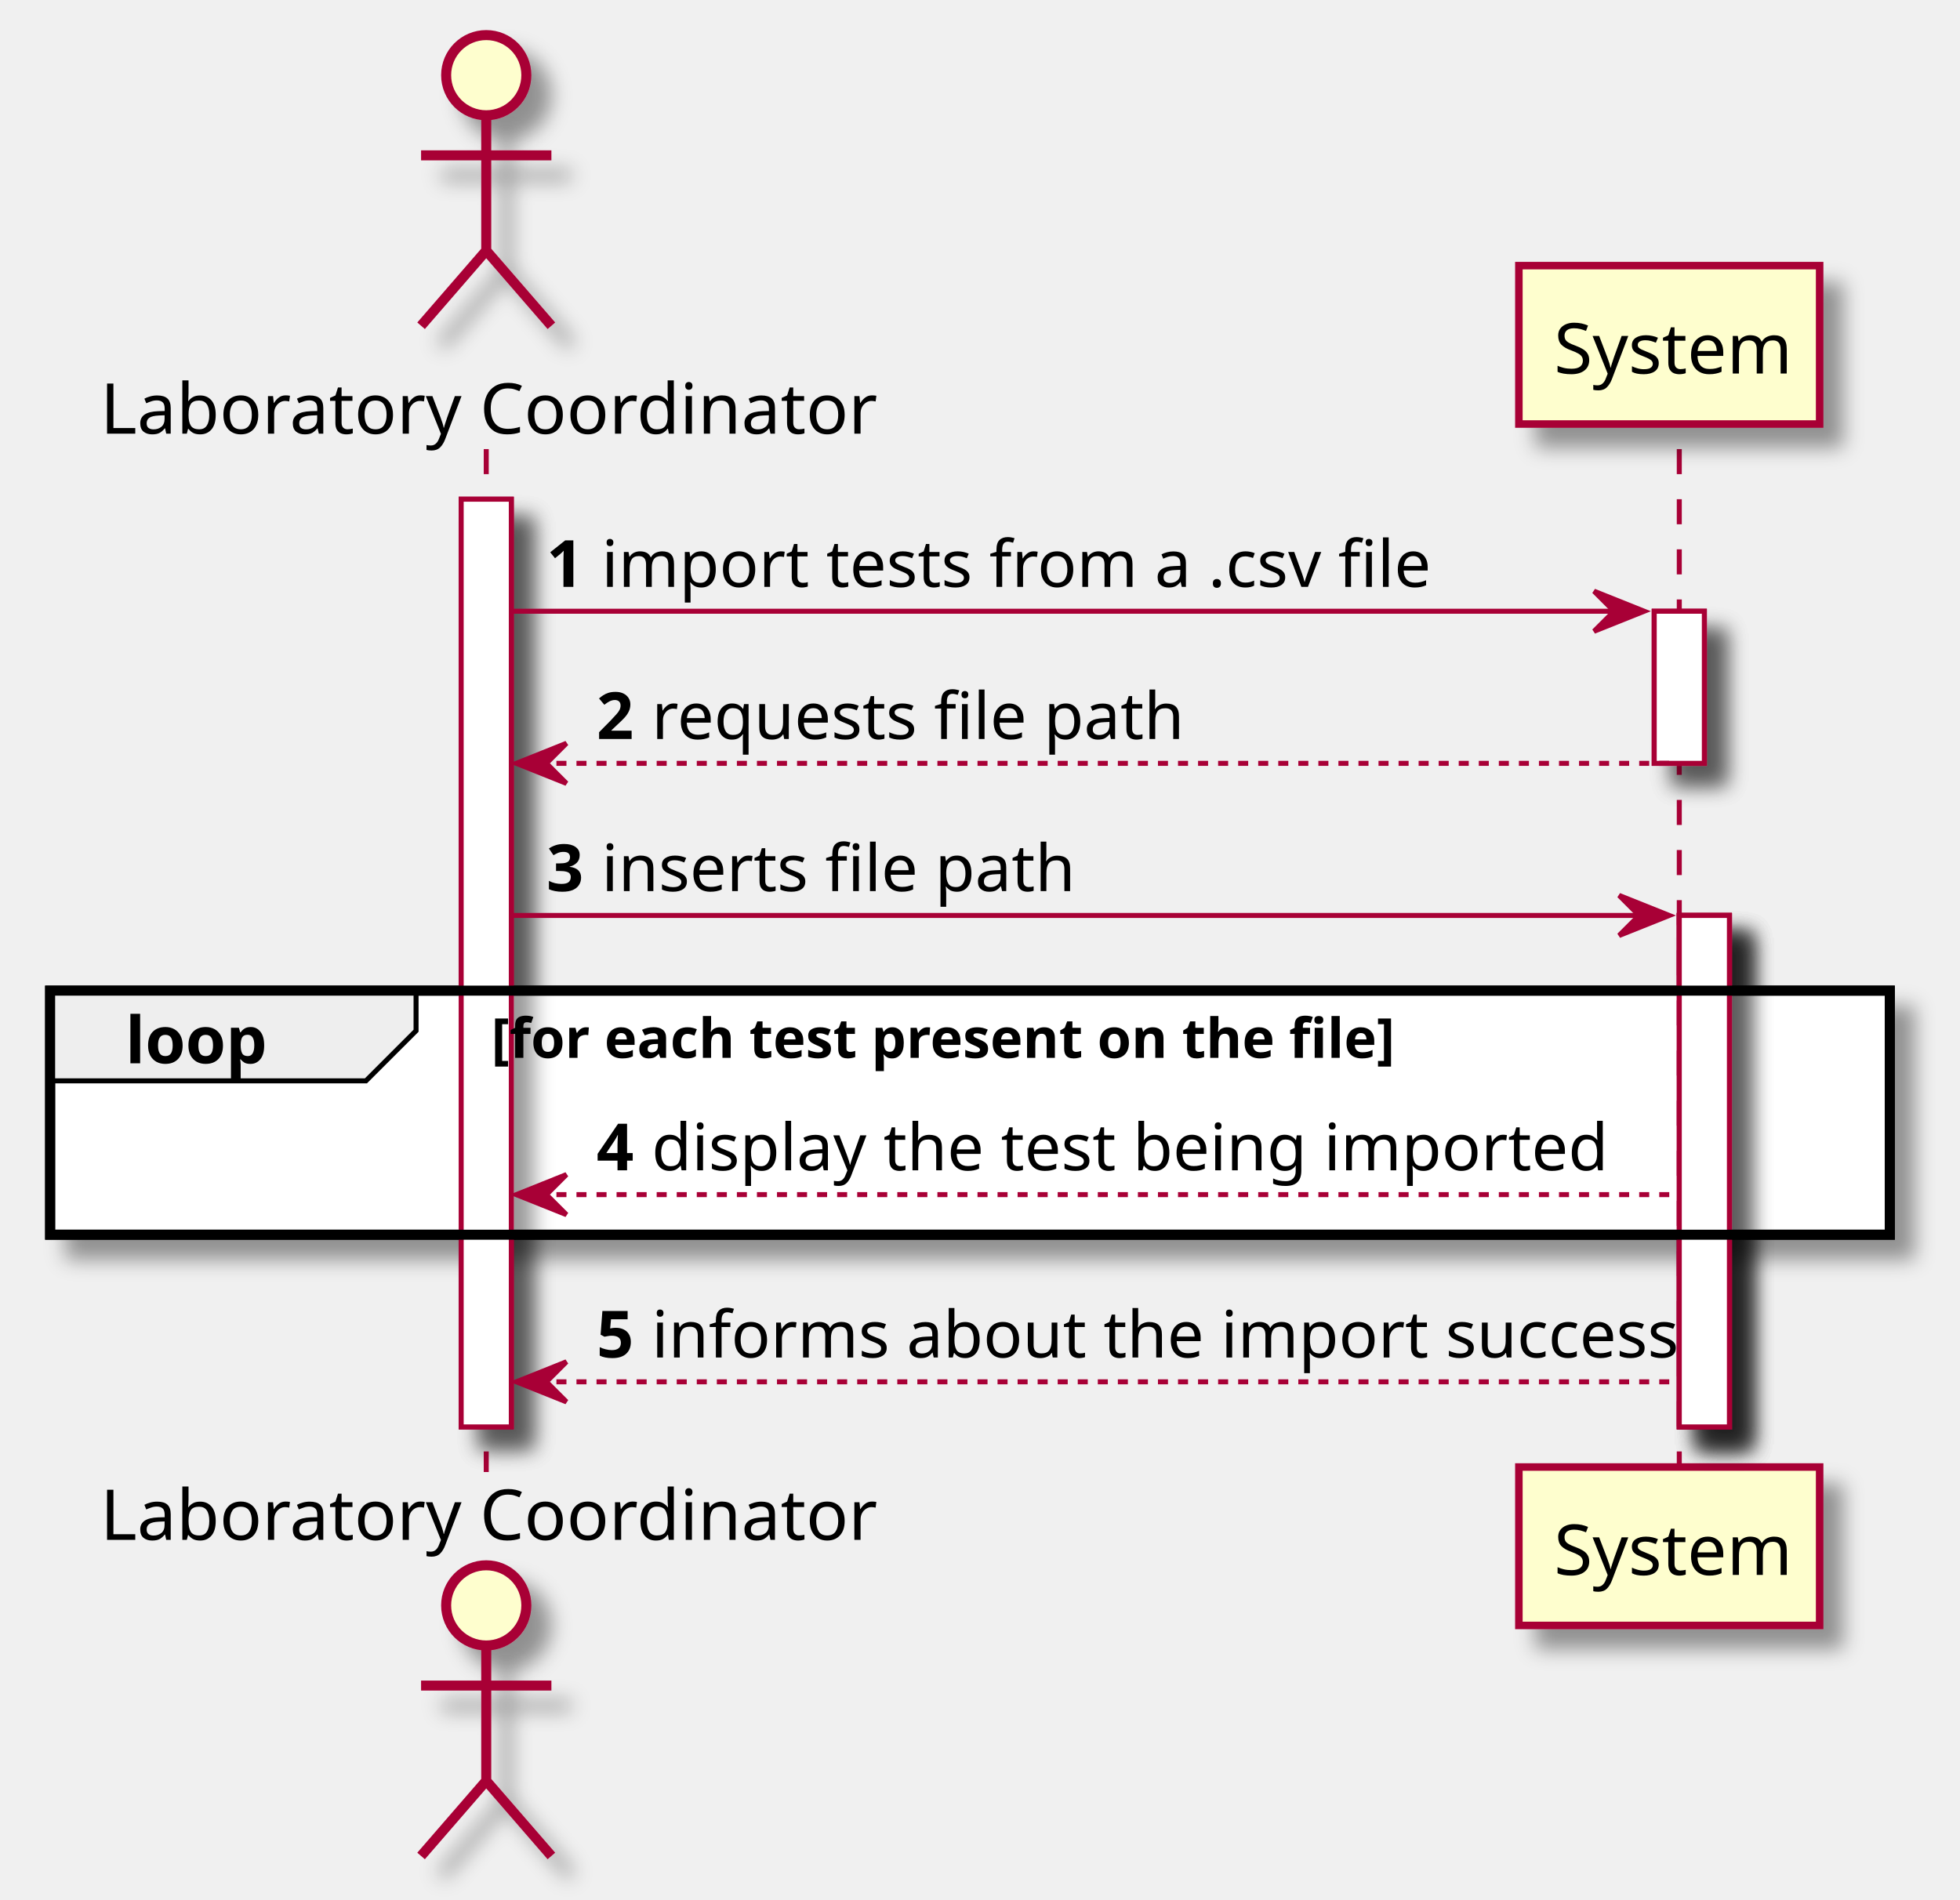
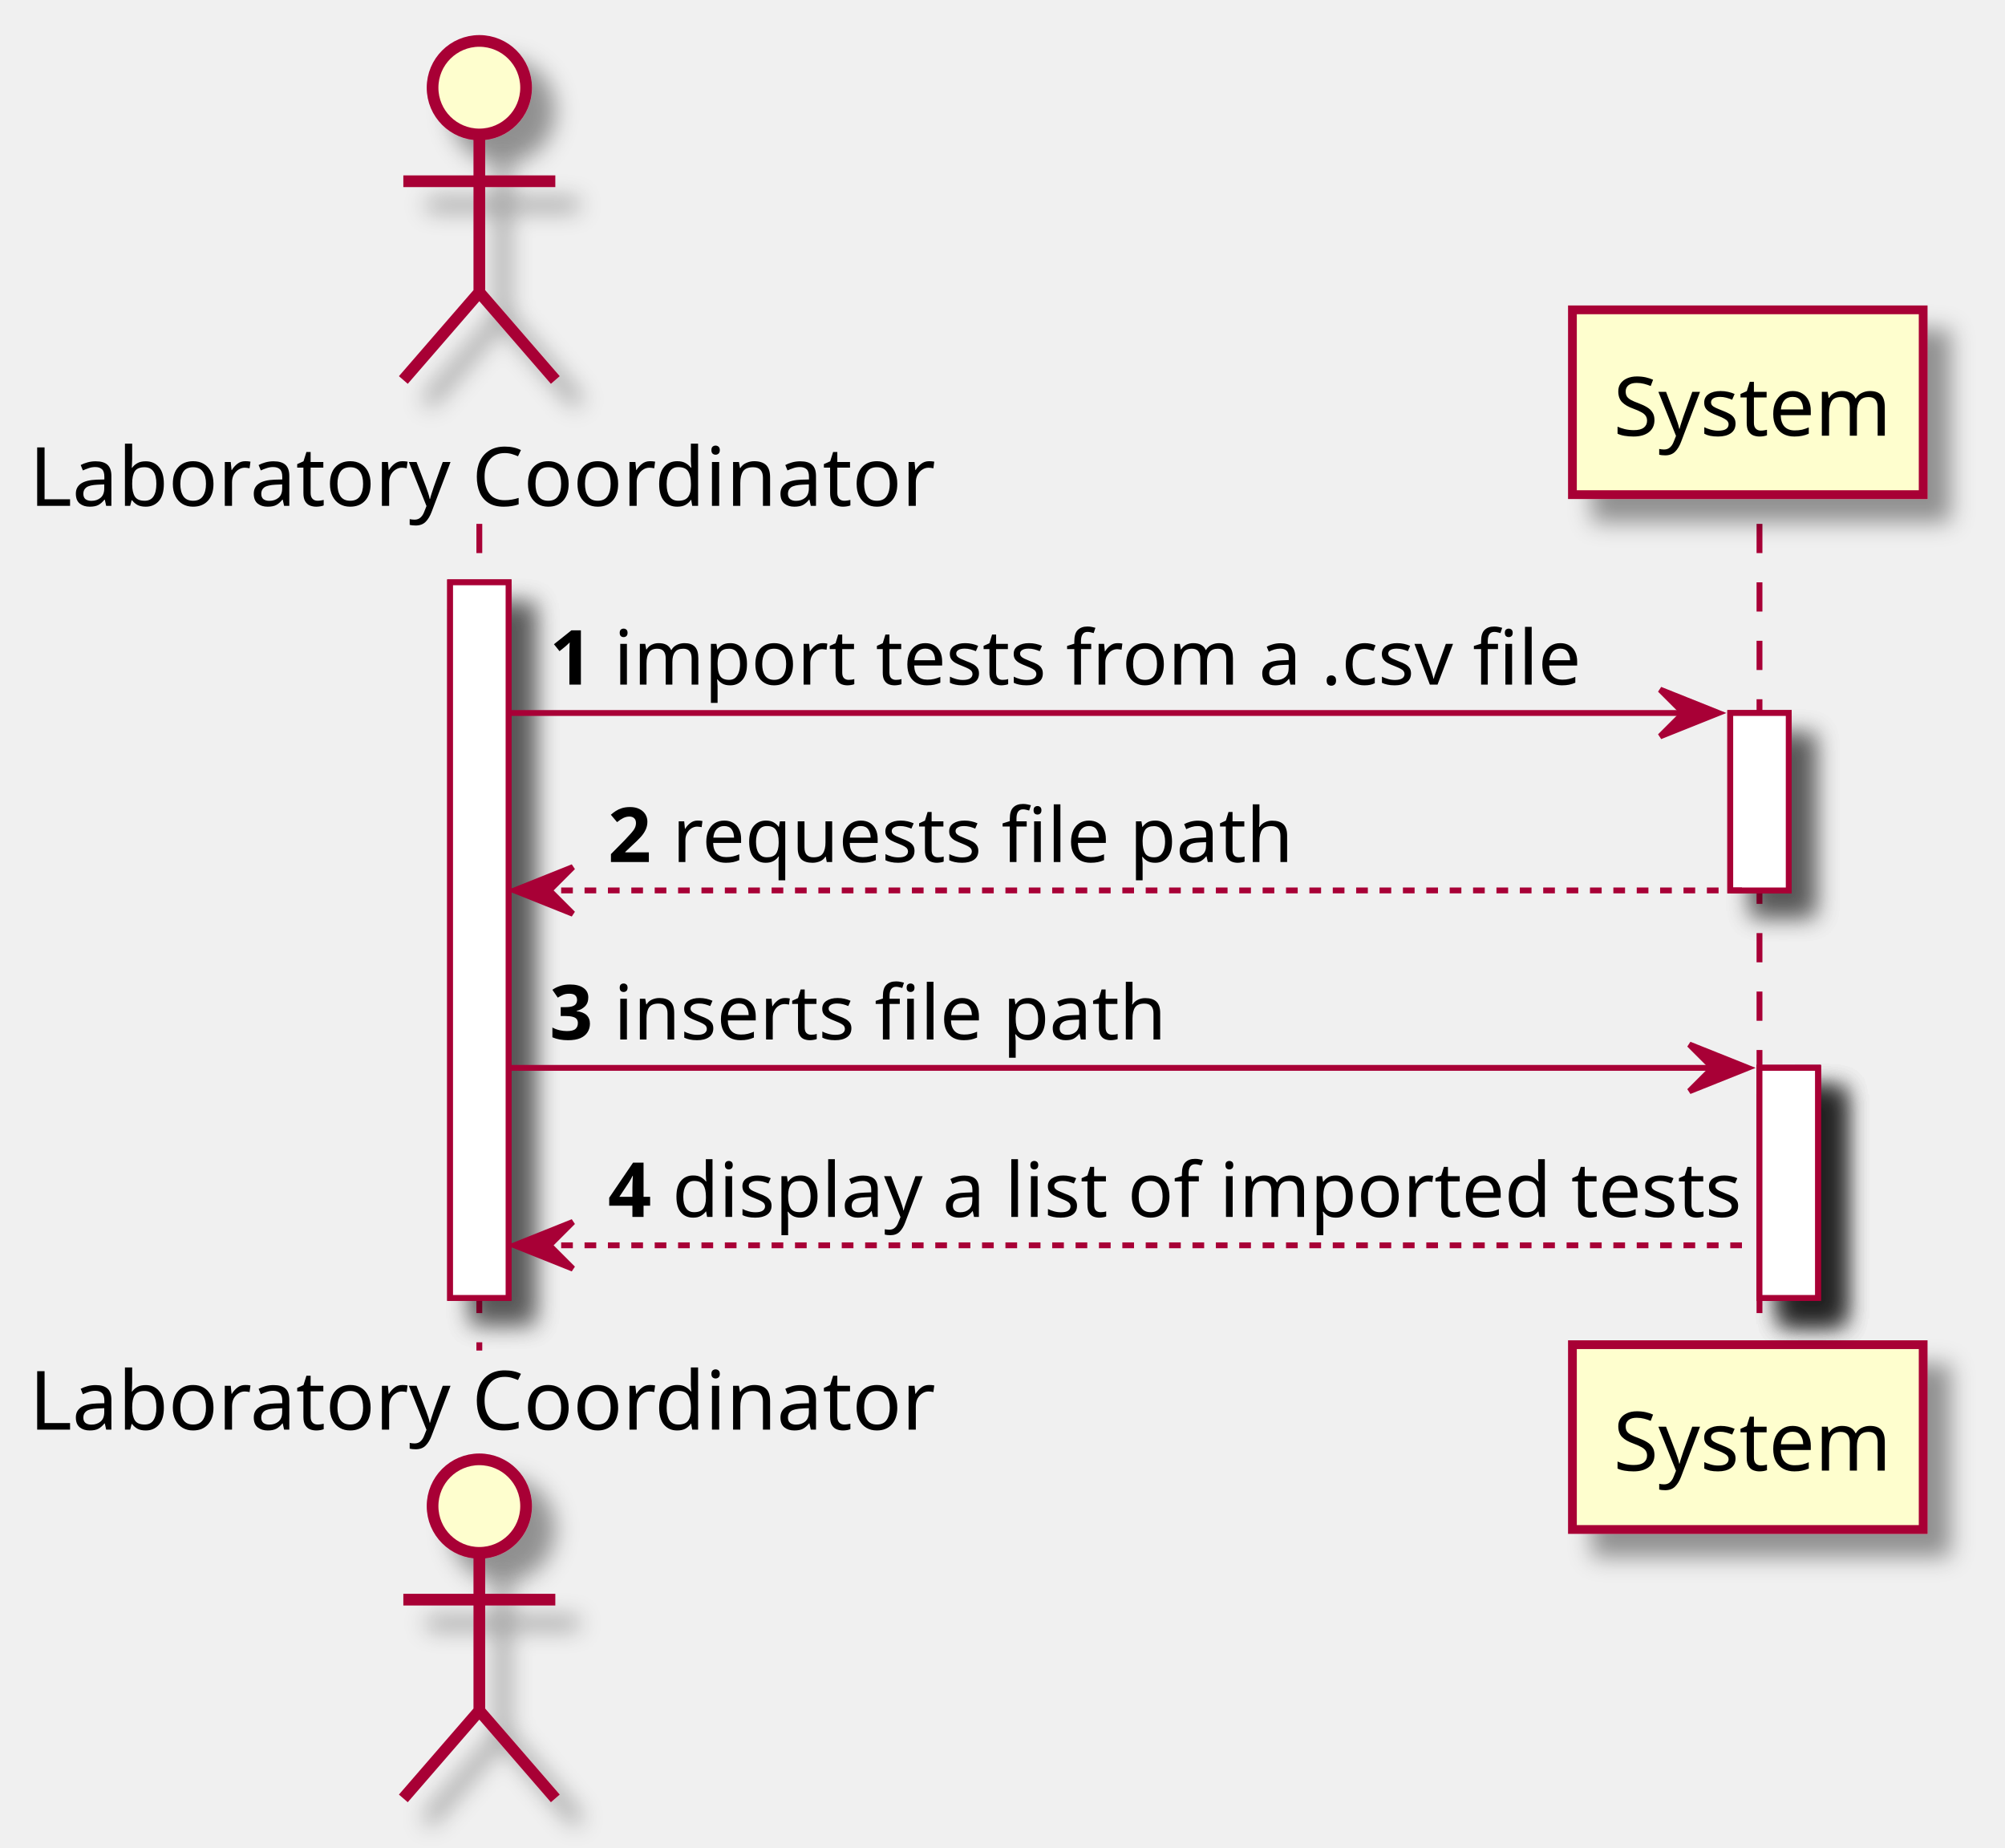
- <svg xmlns="http://www.w3.org/2000/svg" contentScriptType="application/ecmascript" contentStyleType="text/css" height="379px" preserveAspectRatio="none" style="width:391px;height:379px;background:#FFFFFF;" version="1.1" viewBox="0 0 391 379" width="391px" zoomAndPan="magnify">
+ <svg xmlns="http://www.w3.org/2000/svg" contentScriptType="application/ecmascript" contentStyleType="text/css" height="316px" preserveAspectRatio="none" style="width:343px;height:316px;background:#FFFFFF;" version="1.1" viewBox="0 0 343 316" width="343px" zoomAndPan="magnify">
  <defs>
-     <filter height="300%" id="fi35nxqiou1k4" width="300%" x="-1" y="-1">
+     <filter height="300%" id="f1w3ld7430w388" width="300%" x="-1" y="-1">
      <feGaussianBlur result="blurOut" stdDeviation="2.0" />
      <feColorMatrix in="blurOut" result="blurOut2" type="matrix" values="0 0 0 0 0 0 0 0 0 0 0 0 0 0 0 0 0 0 .4 0" />
      <feOffset dx="4.0" dy="4.0" in="blurOut2" result="blurOut3" />
      <feBlend in="SourceGraphic" in2="blurOut3" mode="normal" />
    </filter>
  </defs>
  <g>
-     <rect fill="#FFFFFF" filter="url(#fi35nxqiou1k4)" height="185.109" style="stroke:#A80036;stroke-width:1.0;" width="10" x="92" y="99.609" />
-     <rect fill="#FFFFFF" filter="url(#fi35nxqiou1k4)" height="30.352" style="stroke:#A80036;stroke-width:1.0;" width="10" x="330" y="121.961" />
-     <rect fill="#FFFFFF" filter="url(#fi35nxqiou1k4)" height="102.055" style="stroke:#A80036;stroke-width:1.0;" width="10" x="335" y="182.664" />
-     <rect fill="#FFFFFF" filter="url(#fi35nxqiou1k4)" height="102.055" style="stroke:#A80036;stroke-width:1.0;" width="10" x="335" y="182.664" />
-     <rect fill="#FFFFFF" filter="url(#fi35nxqiou1k4)" height="48.703" style="stroke:#000000;stroke-width:2.0;" width="367" x="10" y="197.664" />
-     <line style="stroke:#A80036;stroke-width:1.0;stroke-dasharray:5.0,5.0;" x1="97" x2="97" y1="89.609" y2="293.719" />
-     <line style="stroke:#A80036;stroke-width:1.0;stroke-dasharray:5.0,5.0;" x1="335" x2="335" y1="89.609" y2="293.719" />
-     <text fill="#000000" font-family="sans-serif" font-size="14" lengthAdjust="spacing" textLength="148" x="20" y="86.533">Laboratory Coordinator</text>
-     <ellipse cx="97" cy="15" fill="#FEFECE" filter="url(#fi35nxqiou1k4)" rx="8" ry="8" style="stroke:#A80036;stroke-width:2.0;" />
-     <path d="M97,23 L97,50 M84,31 L110,31 M97,50 L84,65 M97,50 L110,65 " fill="none" filter="url(#fi35nxqiou1k4)" style="stroke:#A80036;stroke-width:2.0;" />
-     <text fill="#000000" font-family="sans-serif" font-size="14" lengthAdjust="spacing" textLength="148" x="20" y="307.252">Laboratory Coordinator</text>
-     <ellipse cx="97" cy="320.328" fill="#FEFECE" filter="url(#fi35nxqiou1k4)" rx="8" ry="8" style="stroke:#A80036;stroke-width:2.0;" />
-     <path d="M97,328.328 L97,355.328 M84,336.328 L110,336.328 M97,355.328 L84,370.328 M97,355.328 L110,370.328 " fill="none" filter="url(#fi35nxqiou1k4)" style="stroke:#A80036;stroke-width:2.0;" />
-     <rect fill="#FEFECE" filter="url(#fi35nxqiou1k4)" height="31.609" style="stroke:#A80036;stroke-width:1.5;" width="60" x="303" y="53" />
-     <text fill="#000000" font-family="sans-serif" font-size="14" lengthAdjust="spacing" textLength="46" x="310" y="74.533">System</text>
-     <rect fill="#FEFECE" filter="url(#fi35nxqiou1k4)" height="31.609" style="stroke:#A80036;stroke-width:1.5;" width="60" x="303" y="292.719" />
-     <text fill="#000000" font-family="sans-serif" font-size="14" lengthAdjust="spacing" textLength="46" x="310" y="314.252">System</text>
-     <rect fill="#FFFFFF" filter="url(#fi35nxqiou1k4)" height="185.109" style="stroke:#A80036;stroke-width:1.0;" width="10" x="92" y="99.609" />
-     <rect fill="#FFFFFF" filter="url(#fi35nxqiou1k4)" height="30.352" style="stroke:#A80036;stroke-width:1.0;" width="10" x="330" y="121.961" />
-     <rect fill="#FFFFFF" filter="url(#fi35nxqiou1k4)" height="102.055" style="stroke:#A80036;stroke-width:1.0;" width="10" x="335" y="182.664" />
-     <rect fill="#FFFFFF" filter="url(#fi35nxqiou1k4)" height="102.055" style="stroke:#A80036;stroke-width:1.0;" width="10" x="335" y="182.664" />
-     <polygon fill="#A80036" points="318,117.961,328,121.961,318,125.961,322,121.961" style="stroke:#A80036;stroke-width:1.0;" />
-     <line style="stroke:#A80036;stroke-width:1.0;" x1="102" x2="324" y1="121.961" y2="121.961" />
-     <text fill="#000000" font-family="sans-serif" font-size="13" font-weight="bold" lengthAdjust="spacing" textLength="7" x="109" y="117.105">1</text>
-     <text fill="#000000" font-family="sans-serif" font-size="13" lengthAdjust="spacing" textLength="156" x="120" y="117.105">import tests from a .csv file</text>
-     <polygon fill="#A80036" points="113,148.312,103,152.312,113,156.312,109,152.312" style="stroke:#A80036;stroke-width:1.0;" />
-     <line style="stroke:#A80036;stroke-width:1.0;stroke-dasharray:2.0,2.0;" x1="107" x2="334" y1="152.312" y2="152.312" />
-     <text fill="#000000" font-family="sans-serif" font-size="13" font-weight="bold" lengthAdjust="spacing" textLength="7" x="119" y="147.456">2</text>
-     <text fill="#000000" font-family="sans-serif" font-size="13" lengthAdjust="spacing" textLength="99" x="130" y="147.456">requests file path</text>
-     <polygon fill="#A80036" points="323,178.664,333,182.664,323,186.664,327,182.664" style="stroke:#A80036;stroke-width:1.0;" />
-     <line style="stroke:#A80036;stroke-width:1.0;" x1="102" x2="329" y1="182.664" y2="182.664" />
-     <text fill="#000000" font-family="sans-serif" font-size="13" font-weight="bold" lengthAdjust="spacing" textLength="7" x="109" y="177.808">3</text>
-     <text fill="#000000" font-family="sans-serif" font-size="13" lengthAdjust="spacing" textLength="88" x="120" y="177.808">inserts file path</text>
-     <path d="M10,197.664 L83,197.664 L83,205.664 L73,215.664 L10,215.664 L10,197.664 " fill="#EEEEEE" style="stroke:#000000;stroke-width:1.0;" />
-     <rect fill="none" height="48.703" style="stroke:#000000;stroke-width:2.0;" width="367" x="10" y="197.664" />
-     <text fill="#000000" font-family="sans-serif" font-size="13" font-weight="bold" lengthAdjust="spacing" textLength="28" x="25" y="212.159">loop</text>
-     <text fill="#000000" font-family="sans-serif" font-size="11" font-weight="bold" lengthAdjust="spacing" textLength="183" x="98" y="211.083">[for each test present on the file]</text>
-     <polygon fill="#A80036" points="113,234.367,103,238.367,113,242.367,109,238.367" style="stroke:#A80036;stroke-width:1.0;" />
-     <line style="stroke:#A80036;stroke-width:1.0;stroke-dasharray:2.0,2.0;" x1="107" x2="334" y1="238.367" y2="238.367" />
-     <text fill="#000000" font-family="sans-serif" font-size="13" font-weight="bold" lengthAdjust="spacing" textLength="7" x="119" y="233.511">4</text>
-     <text fill="#000000" font-family="sans-serif" font-size="13" lengthAdjust="spacing" textLength="178" x="130" y="233.511">display the test being imported</text>
-     <polygon fill="#A80036" points="113,271.719,103,275.719,113,279.719,109,275.719" style="stroke:#A80036;stroke-width:1.0;" />
-     <line style="stroke:#A80036;stroke-width:1.0;stroke-dasharray:2.0,2.0;" x1="107" x2="334" y1="275.719" y2="275.719" />
-     <text fill="#000000" font-family="sans-serif" font-size="13" font-weight="bold" lengthAdjust="spacing" textLength="7" x="119" y="270.862">5</text>
-     <text fill="#000000" font-family="sans-serif" font-size="13" lengthAdjust="spacing" textLength="193" x="130" y="270.862">informs about the import success</text>
+     <rect fill="#FFFFFF" filter="url(#f1w3ld7430w388)" height="122.406" style="stroke:#A80036;stroke-width:1.0;" width="10" x="77" y="99.609" />
+     <rect fill="#FFFFFF" filter="url(#f1w3ld7430w388)" height="30.352" style="stroke:#A80036;stroke-width:1.0;" width="10" x="296" y="121.961" />
+     <rect fill="#FFFFFF" filter="url(#f1w3ld7430w388)" height="39.352" style="stroke:#A80036;stroke-width:1.0;" width="10" x="301" y="182.664" />
+     <rect fill="#FFFFFF" filter="url(#f1w3ld7430w388)" height="39.352" style="stroke:#A80036;stroke-width:1.0;" width="10" x="301" y="182.664" />
+     <line style="stroke:#A80036;stroke-width:1.0;stroke-dasharray:5.0,5.0;" x1="82" x2="82" y1="89.609" y2="231.016" />
+     <line style="stroke:#A80036;stroke-width:1.0;stroke-dasharray:5.0,5.0;" x1="301" x2="301" y1="89.609" y2="231.016" />
+     <text fill="#000000" font-family="sans-serif" font-size="14" lengthAdjust="spacing" textLength="148" x="5" y="86.533">Laboratory Coordinator</text>
+     <ellipse cx="82" cy="15" fill="#FEFECE" filter="url(#f1w3ld7430w388)" rx="8" ry="8" style="stroke:#A80036;stroke-width:2.0;" />
+     <path d="M82,23 L82,50 M69,31 L95,31 M82,50 L69,65 M82,50 L95,65 " fill="none" filter="url(#f1w3ld7430w388)" style="stroke:#A80036;stroke-width:2.0;" />
+     <text fill="#000000" font-family="sans-serif" font-size="14" lengthAdjust="spacing" textLength="148" x="5" y="244.549">Laboratory Coordinator</text>
+     <ellipse cx="82" cy="257.625" fill="#FEFECE" filter="url(#f1w3ld7430w388)" rx="8" ry="8" style="stroke:#A80036;stroke-width:2.0;" />
+     <path d="M82,265.625 L82,292.625 M69,273.625 L95,273.625 M82,292.625 L69,307.625 M82,292.625 L95,307.625 " fill="none" filter="url(#f1w3ld7430w388)" style="stroke:#A80036;stroke-width:2.0;" />
+     <rect fill="#FEFECE" filter="url(#f1w3ld7430w388)" height="31.609" style="stroke:#A80036;stroke-width:1.5;" width="60" x="269" y="53" />
+     <text fill="#000000" font-family="sans-serif" font-size="14" lengthAdjust="spacing" textLength="46" x="276" y="74.533">System</text>
+     <rect fill="#FEFECE" filter="url(#f1w3ld7430w388)" height="31.609" style="stroke:#A80036;stroke-width:1.5;" width="60" x="269" y="230.016" />
+     <text fill="#000000" font-family="sans-serif" font-size="14" lengthAdjust="spacing" textLength="46" x="276" y="251.549">System</text>
+     <rect fill="#FFFFFF" filter="url(#f1w3ld7430w388)" height="122.406" style="stroke:#A80036;stroke-width:1.0;" width="10" x="77" y="99.609" />
+     <rect fill="#FFFFFF" filter="url(#f1w3ld7430w388)" height="30.352" style="stroke:#A80036;stroke-width:1.0;" width="10" x="296" y="121.961" />
+     <rect fill="#FFFFFF" filter="url(#f1w3ld7430w388)" height="39.352" style="stroke:#A80036;stroke-width:1.0;" width="10" x="301" y="182.664" />
+     <rect fill="#FFFFFF" filter="url(#f1w3ld7430w388)" height="39.352" style="stroke:#A80036;stroke-width:1.0;" width="10" x="301" y="182.664" />
+     <polygon fill="#A80036" points="284,117.961,294,121.961,284,125.961,288,121.961" style="stroke:#A80036;stroke-width:1.0;" />
+     <line style="stroke:#A80036;stroke-width:1.0;" x1="87" x2="290" y1="121.961" y2="121.961" />
+     <text fill="#000000" font-family="sans-serif" font-size="13" font-weight="bold" lengthAdjust="spacing" textLength="7" x="94" y="117.105">1</text>
+     <text fill="#000000" font-family="sans-serif" font-size="13" lengthAdjust="spacing" textLength="156" x="105" y="117.105">import tests from a .csv file</text>
+     <polygon fill="#A80036" points="98,148.312,88,152.312,98,156.312,94,152.312" style="stroke:#A80036;stroke-width:1.0;" />
+     <line style="stroke:#A80036;stroke-width:1.0;stroke-dasharray:2.0,2.0;" x1="92" x2="300" y1="152.312" y2="152.312" />
+     <text fill="#000000" font-family="sans-serif" font-size="13" font-weight="bold" lengthAdjust="spacing" textLength="7" x="104" y="147.456">2</text>
+     <text fill="#000000" font-family="sans-serif" font-size="13" lengthAdjust="spacing" textLength="99" x="115" y="147.456">requests file path</text>
+     <polygon fill="#A80036" points="289,178.664,299,182.664,289,186.664,293,182.664" style="stroke:#A80036;stroke-width:1.0;" />
+     <line style="stroke:#A80036;stroke-width:1.0;" x1="87" x2="295" y1="182.664" y2="182.664" />
+     <text fill="#000000" font-family="sans-serif" font-size="13" font-weight="bold" lengthAdjust="spacing" textLength="7" x="94" y="177.808">3</text>
+     <text fill="#000000" font-family="sans-serif" font-size="13" lengthAdjust="spacing" textLength="88" x="105" y="177.808">inserts file path</text>
+     <polygon fill="#A80036" points="98,209.016,88,213.016,98,217.016,94,213.016" style="stroke:#A80036;stroke-width:1.0;" />
+     <line style="stroke:#A80036;stroke-width:1.0;stroke-dasharray:2.0,2.0;" x1="92" x2="300" y1="213.016" y2="213.016" />
+     <text fill="#000000" font-family="sans-serif" font-size="13" font-weight="bold" lengthAdjust="spacing" textLength="7" x="104" y="208.159">4</text>
+     <text fill="#000000" font-family="sans-serif" font-size="13" lengthAdjust="spacing" textLength="174" x="115" y="208.159">display a list of imported tests</text>
  </g>
</svg>
